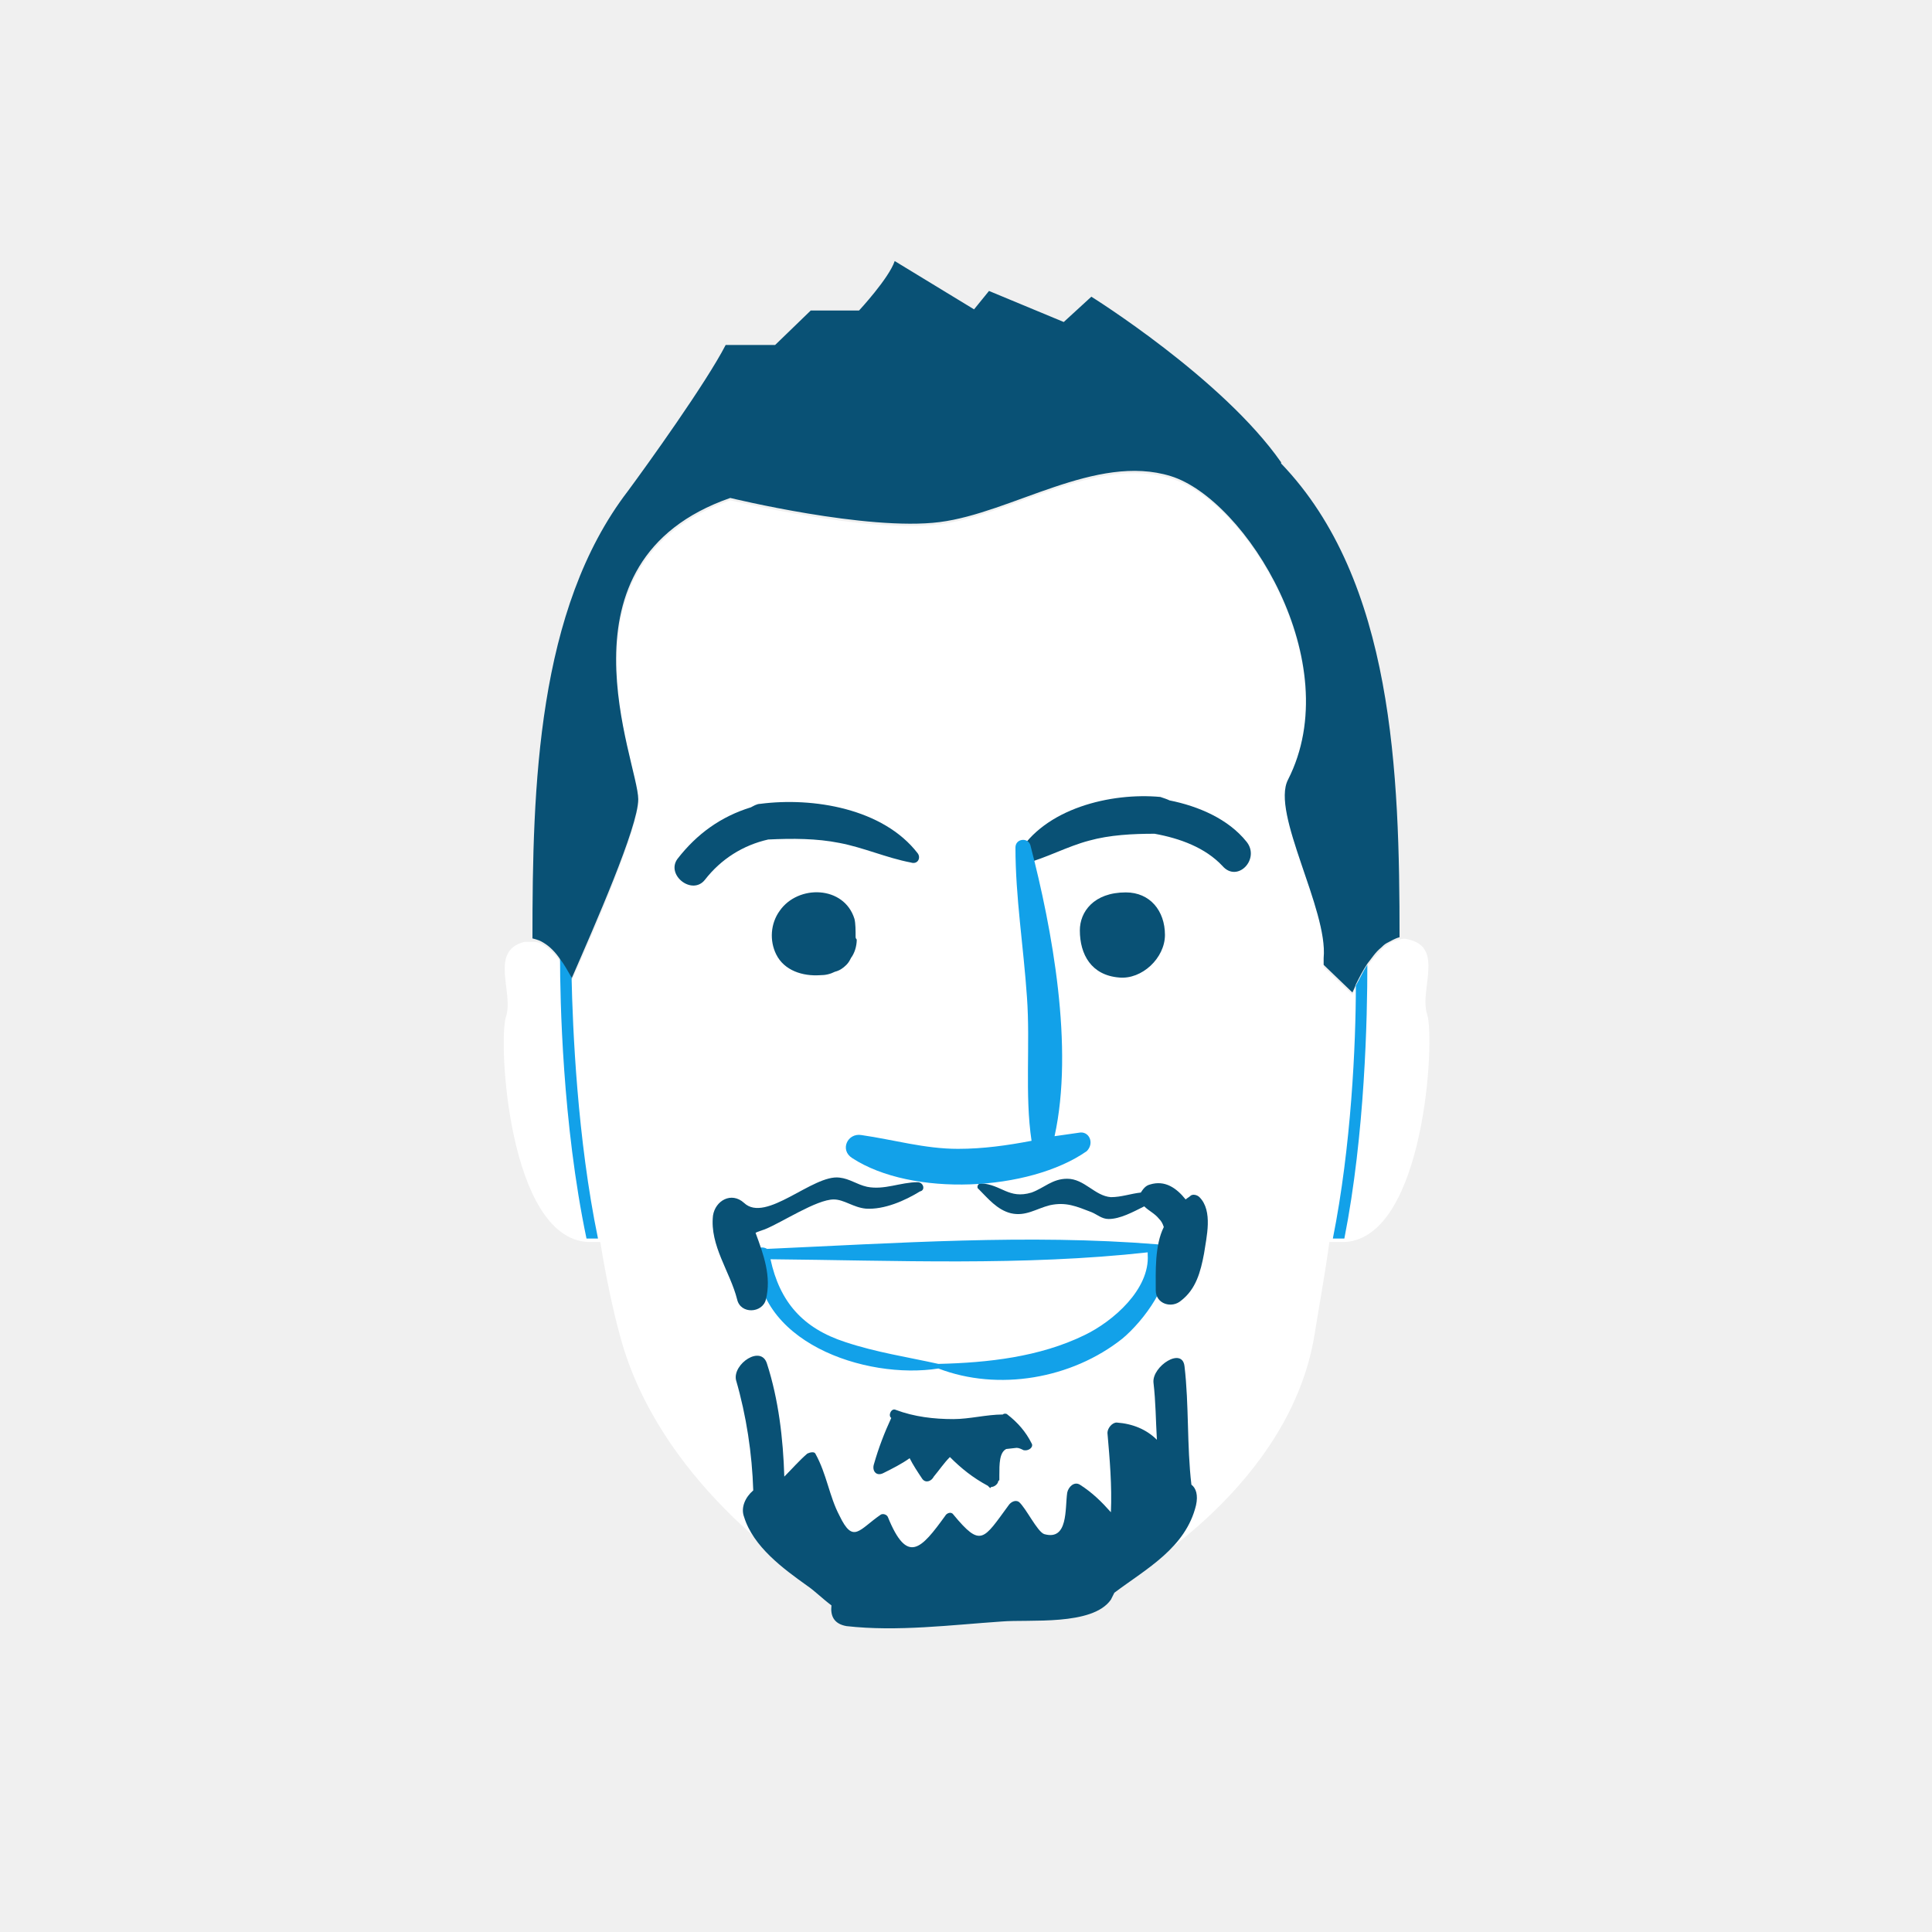
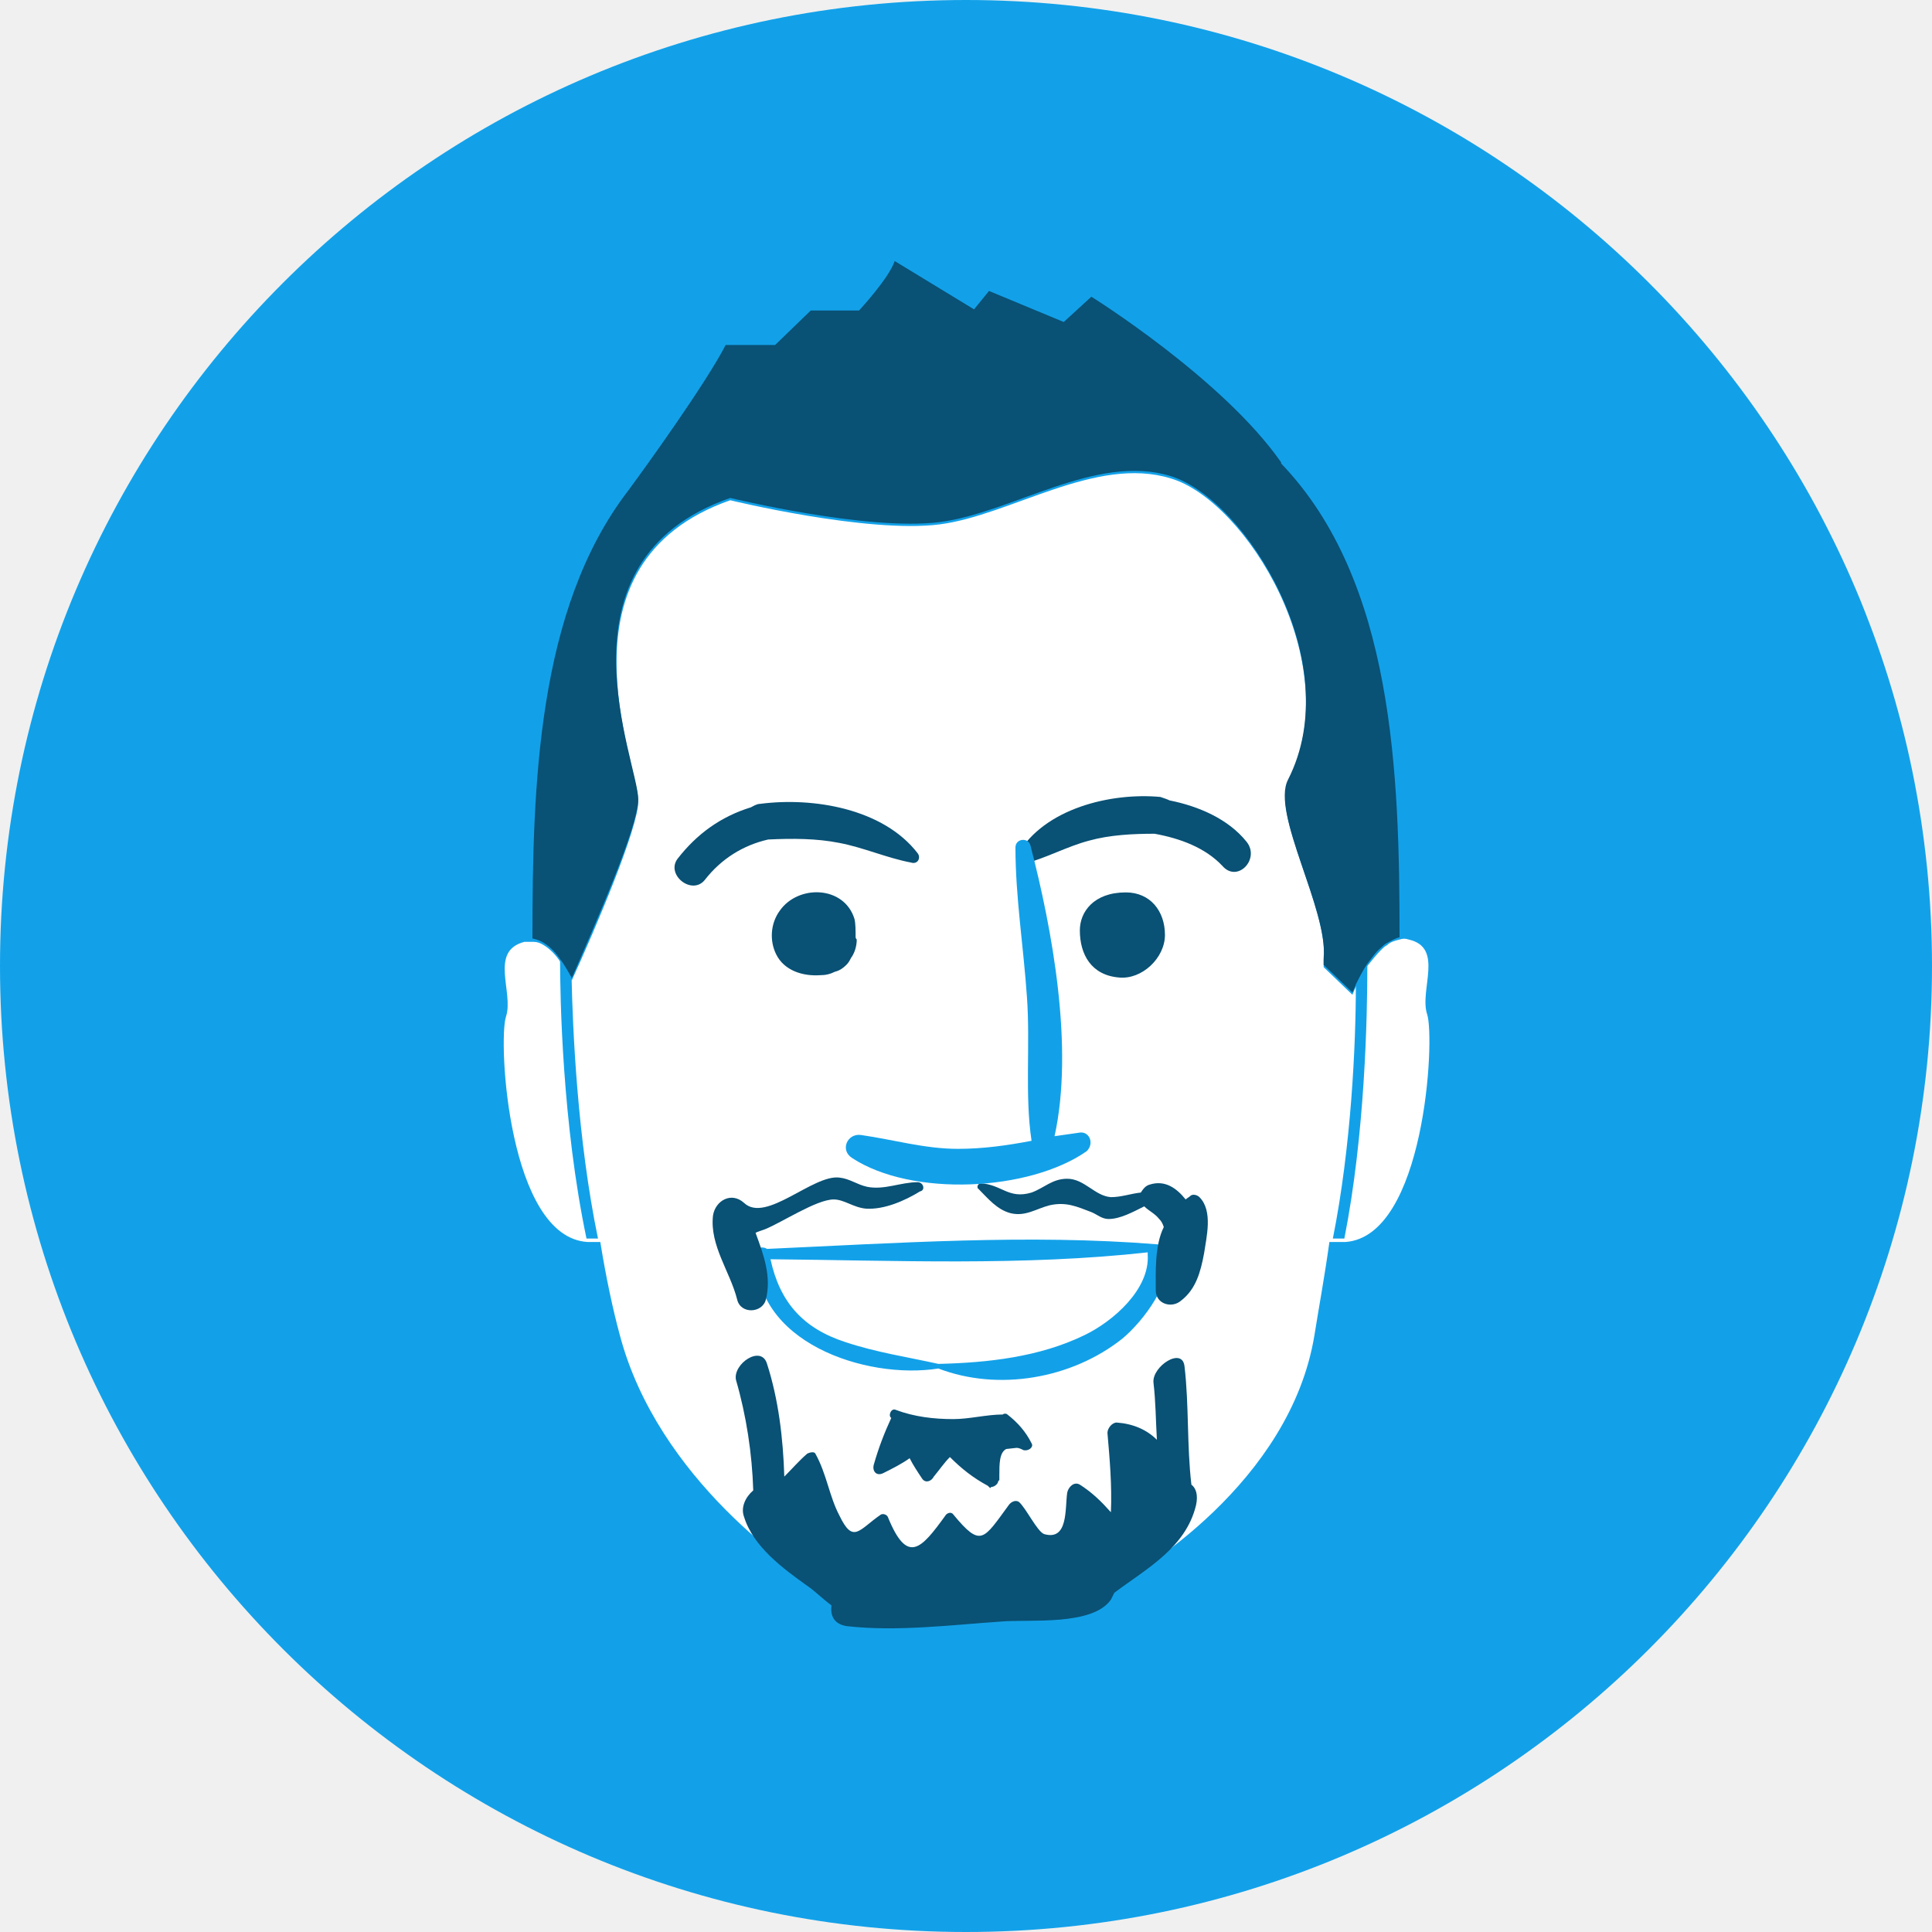
<svg xmlns="http://www.w3.org/2000/svg" version="1.1" x="0px" y="0px" width="168px" height="168px" viewBox="0 0 168 168" style="enable-background:new 0 0 168 168;" xml:space="preserve">
  <style type="text/css">
+ 	#me-backdrop{fill:#12a1e9;}
	#me-head-base{fill:#FFFFFF;}
	#me-outline-left,#me-outline-right,#me-mouth,#me-nose{fill:#12A1E9;}
	#me-hair,#me-beard,#me-eyes,#me-moustache,#me-eyebrows{fill:#095175;}
</style>
  <g id="me">
+     <circle id="me-backdrop" cx="84" cy="84" r="84" />
    <g id="me-face">
      <g id="me-head">
        <path id="me-head-base" d="M124.1,88.2c-0.7-2.1,1.5-5.8-1.6-6.5c-0.3-0.1-0.5-0.1-0.8,0c-0.4,0.1-0.8,0.2-1.1,0.5     c-0.2,0.1-0.3,0.2-0.5,0.4c-0.4,0.4-0.8,0.9-1.2,1.4c-0.4,0.6-0.7,1.3-1,1.8c-0.1,0.2-0.2,0.5-0.3,0.7l-2.5-2.4l0-0.6     c0.5-4.2-4.5-12.6-3.1-15.5c5.2-10.3-3.7-24.5-10.2-26.4c-6.5-2-13.9,3.2-20.1,4c-6.3,0.8-18.2-2.1-18.2-2.1     c-15.7,5.5-8,23-8,26.2c0,2.3-3.7,11-5.8,15.6c0,0,0-0.1,0-0.1c-0.3-0.5-0.6-1.1-1-1.6c-0.4-0.6-0.9-1.1-1.4-1.4     c-0.3-0.2-0.6-0.3-0.9-0.3c-0.3,0-0.5,0-0.8,0c-3.1,0.8-0.9,4.4-1.6,6.5c-0.7,2.1,0.2,19.2,7.1,19.6c0.1,0,0.1,0,0.2,0     c0.3,0,0.5,0,0.8,0c0,0,0.1,0,0.1,0c0.5,3.1,1.1,5.9,1.7,8.1c3.3,12.5,15.2,20.6,18,22.1c2.8,1.4,12.2,1.3,12.2,1.3     s9.4,0.1,12.2-1.3c2.8-1.4,15.9-9.3,18-22.1c0.4-2.5,0.9-5.2,1.3-8.1c0.1,0,0.2,0,0.4,0c0.3,0,0.5,0,0.8,0c0.1,0,0.1,0,0.2,0     C123.9,107.5,124.8,90.3,124.1,88.2z" />
        <path id="me-outline-left" d="M118.9,83.9c-0.4,0.6-0.7,1.3-1,1.8c0,5.1-0.4,14-2,22c0.3,0,0.5,0,0.8,0     c0.1,0,0.1,0,0.2,0C118.7,98.6,118.9,88.4,118.9,83.9z" />
        <path id="me-outline-right" d="M49.7,84.9c-0.3-0.5-0.6-1.1-1-1.6c0,3.5,0.2,14.4,2.3,24.4c0.1,0,0.1,0,0.2,0     c0.3,0,0.5,0,0.8,0C50.2,99,49.8,89.5,49.7,84.9z" />
        <path id="me-hair" d="M47.3,82c0.5,0.3,1,0.8,1.4,1.4c0.4,0.5,0.7,1.1,1,1.6c0,0,0,0.1,0,0.1c2-4.6,5.8-13.2,5.8-15.6     c0-3.2-7.8-20.7,8-26.2c0,0,11.9,2.9,18.2,2.1c6.3-0.8,13.6-6,20.1-4c6.5,2,15.4,16.2,10.2,26.4c-1.5,2.9,3.5,11.3,3.1,15.5     l0,0.6l2.5,2.4c0.1-0.2,0.2-0.4,0.3-0.7c0.3-0.6,0.6-1.2,1-1.8c0.4-0.5,0.7-1,1.2-1.4c0.1-0.1,0.3-0.3,0.5-0.4     c0.4-0.2,0.7-0.4,1.1-0.5c0-14.2-0.5-31-10.3-41.2c0,0,0,0,0-0.1c-5.1-7.3-16.5-14.4-16.5-14.4l-2.4,2.2L86,25.3l-1.3,1.6     l-6.9-4.2c-0.5,1.5-3.1,4.3-3.1,4.3h-4.2l-3.1,3h-4.3c-1.7,3.3-6.8,10.4-8.5,12.7c-7.9,10.3-8.3,25.7-8.3,38.9     C46.7,81.7,47,81.8,47.3,82z" />
      </g>
      <g id="me-beard">
        <path id="me-beard-main" d="M103.6,129.1c-0.4-3.4-0.2-6.9-0.6-10.3c-0.2-1.7-2.8,0-2.7,1.4c0.2,1.7,0.2,3.3,0.3,5     c-0.9-0.9-2.1-1.4-3.5-1.5c-0.4,0-0.8,0.5-0.8,0.9c0.2,2.3,0.4,4.6,0.3,6.9c-0.8-0.9-1.6-1.7-2.7-2.4c-0.5-0.3-1,0.2-1.1,0.7     c-0.2,1.4,0.1,4.2-2,3.6c-0.6-0.2-1.6-2.3-2.2-2.8c-0.3-0.2-0.7,0-0.9,0.3c-2.2,3-2.4,3.7-4.8,0.8c-0.2-0.3-0.6-0.1-0.7,0.1     c-2.1,2.9-3.3,4.3-5,0.1c-0.1-0.2-0.4-0.3-0.6-0.2c-1.9,1.3-2.4,2.6-3.6,0.1c-0.9-1.7-1.1-3.6-2.1-5.4c-0.1-0.2-0.5-0.1-0.7,0     c-0.7,0.6-1.3,1.3-2,2c-0.1-3.3-0.5-6.7-1.5-9.8c-0.5-1.7-3,0-2.7,1.4c0.9,3.1,1.4,6.4,1.5,9.6c-0.7,0.6-1.1,1.5-0.8,2.3     c0.8,2.6,3.4,4.5,5.5,6c0.6,0.4,1.3,1.1,2.1,1.7c-0.1,0.9,0.2,1.6,1.3,1.8c4.4,0.5,9.1-0.1,13.5-0.4c2.4-0.2,7.9,0.4,9.5-1.9     c0.1-0.2,0.2-0.4,0.3-0.6c2.8-2.1,6.2-3.9,7.1-7.6C104.2,130,104,129.4,103.6,129.1z" />
        <path id="me-beard-patch" d="M89.7,125.5c-0.5-1-1.2-1.8-2.1-2.5c-0.1-0.1-0.3-0.1-0.4,0c-1.4,0-2.9,0.4-4.3,0.4     c-1.7,0-3.4-0.2-5-0.8c-0.4-0.2-0.7,0.5-0.4,0.7c-0.6,1.3-1.1,2.6-1.5,4c-0.2,0.6,0.2,1.1,0.8,0.8c0.8-0.4,1.6-0.8,2.3-1.3     c0.3,0.6,0.7,1.2,1.1,1.8c0.3,0.4,0.8,0.2,1-0.2c0.5-0.6,0.9-1.2,1.4-1.7c1,1,2,1.8,3.3,2.5c0,0,0,0,0,0l0.2,0.2l0.1-0.1     c0.3,0,0.6-0.3,0.6-0.5l0.1-0.1v-0.4c0-1,0-2,0.6-2.3l0.9-0.1c0.2,0,0.4,0.1,0.6,0.2C89.5,126.2,89.9,125.8,89.7,125.5z" />
      </g>
      <path id="me-mouth" d="M101.4,108.9c-0.1-0.3-0.3-0.4-0.5-0.5c0-0.1-0.1-0.2-0.3-0.2c-11.1-0.9-22.7-0.1-33.9,0.4    c-0.3-0.2-0.9-0.2-0.9,0.3c-0.4,7.8,9.5,11.1,15.8,10.1c0,0,0,0,0,0c5.2,2,11.6,0.9,16-2.6C99.4,114.9,102.1,111.4,101.4,108.9z     M94.3,116.1c-3.9,1.9-8.4,2.4-12.7,2.5c0,0,0,0,0,0c-2.7-0.6-5.4-1-8.1-1.9c-3.7-1.2-5.7-3.5-6.5-7.2c10.8,0.1,22,0.6,32.8-0.6    c0,0.1,0,0.1,0,0.2C100,112.1,96.8,114.9,94.3,116.1z" />
      <g id="me-eyes">
        <path id="me-eye-left" d="M101.3,81.3c0,2-2,3.9-4,3.7c-2.4-0.2-3.4-2-3.4-4.1c0-1.6,1.2-3.3,4-3.3C100,77.6,101.3,79.2,101.3,81.3z" data-closed-d="M103.5,82.4c0,2-3.8,3.9-7.6,3.7c-4.6-0.2-6.4-2-6.4-4.1c0-1.6,1.6,2.3,7,2.3C100.3,84.3,103.5,81.3,103.5,82.4z" />
        <path id="me-eye-right" d="M74.4,81.5c0-0.6,0-1.2-0.1-1.6c-0.9-2.9-4.9-3-6.5-0.7c-0.8,1.1-0.9,2.6-0.3,3.8     c0.7,1.4,2.3,1.9,3.8,1.8c0.5,0,0.9-0.1,1.3-0.3c0.4-0.1,0.7-0.3,1-0.6c0.2-0.2,0.3-0.4,0.4-0.6c0.3-0.4,0.5-1,0.5-1.6     C74.4,81.6,74.4,81.5,74.4,81.5z" />
      </g>
      <g id="me-moustache">
        <path id="me-moustache-left" d="M104.3,104.1c-0.2-0.2-0.6-0.3-0.8-0.1c-0.1,0.1-0.3,0.2-0.4,0.3     c-0.8-1-1.8-1.7-3.1-1.3c-0.4,0.1-0.6,0.4-0.8,0.7c-0.9,0.1-1.7,0.4-2.6,0.4c-1.4-0.1-2.3-1.6-3.8-1.6c-1.3,0-2,0.8-3.1,1.2     c-2,0.6-2.6-0.7-4.4-0.8c-0.3,0-0.4,0.4-0.2,0.5c0.8,0.8,1.6,1.8,2.8,2.1c1.3,0.3,2.2-0.4,3.4-0.7c1.4-0.3,2.3,0.1,3.6,0.6     c0.5,0.2,0.9,0.6,1.5,0.6c1,0,2.1-0.6,3.1-1.1c0,0,0,0,0,0c0.4,0.4,0.9,0.6,1.3,1.1c0.2,0.2,0.3,0.4,0.4,0.7     c-0.8,1.6-0.7,3.9-0.7,5.5c0,1.2,1.4,1.6,2.2,0.9c1.3-1,1.7-2.5,2-4.1C104.9,107.6,105.5,105.3,104.3,104.1z" />
        <path id="me-moustache-right" d="M79.8,102.8c-1.5,0-2.9,0.7-4.4,0.4c-0.9-0.2-1.5-0.7-2.4-0.8c-2.3-0.3-6.4,4-8.3,2.2     c-1.1-1-2.5-0.2-2.7,1.1c-0.3,2.6,1.5,4.9,2.1,7.3c0.3,1.3,2.2,1.2,2.5,0c0.5-2-0.2-3.9-0.9-5.8c0.2-0.1,0.5-0.2,0.8-0.3     c1.5-0.6,4.5-2.6,6-2.6c0.9,0,1.7,0.7,2.8,0.8c1.6,0.1,3.4-0.7,4.7-1.5C80.5,103.5,80.3,102.8,79.8,102.8z" />
      </g>
      <g id="me-eyebrows">
        <path id="me-eyebrow-left" d="M108.4,73.2c-1.6-2-4.2-3.1-6.7-3.6c-0.2-0.1-0.5-0.2-0.8-0.3c-4.3-0.4-10.1,1-12.4,5     c-0.2,0.4,0.2,0.9,0.6,0.8c1.9-0.5,3.7-1.5,5.6-2c1.8-0.5,3.8-0.6,5.7-0.6c2.2,0.4,4.4,1.2,5.9,2.8     C107.6,76.8,109.6,74.7,108.4,73.2z" />
        <path id="me-eyebrow-right" d="M79.8,74.2c-3-3.9-9.1-4.9-13.7-4.3c-0.3,0-0.6,0.2-0.8,0.3c-2.6,0.8-4.7,2.3-6.4,4.5     c-1,1.4,1.3,3.2,2.4,1.8c1.4-1.8,3.3-3,5.5-3.5c2.1-0.1,4.2-0.1,6.2,0.3c2.1,0.4,4.1,1.3,6.2,1.7C79.8,75.2,80.1,74.6,79.8,74.2z     " />
      </g>
      <path id="me-nose" d="M93.8,98.5c-0.7,0.1-1.4,0.2-2.1,0.3c1.7-7.7-0.2-18-2.1-25.3c-0.2-0.7-1.3-0.6-1.3,0.2    c0,4.3,0.7,8.6,1,13c0.3,4.1-0.2,8.5,0.4,12.5c-2.1,0.4-4.2,0.7-6.4,0.7c-2.9,0-5.6-0.8-8.4-1.2c-1.2-0.2-1.9,1.3-0.8,2    c5.2,3.4,15.4,2.9,20.4-0.6C95.2,99.4,94.7,98.3,93.8,98.5z" />
    </g>
  </g>
</svg>
